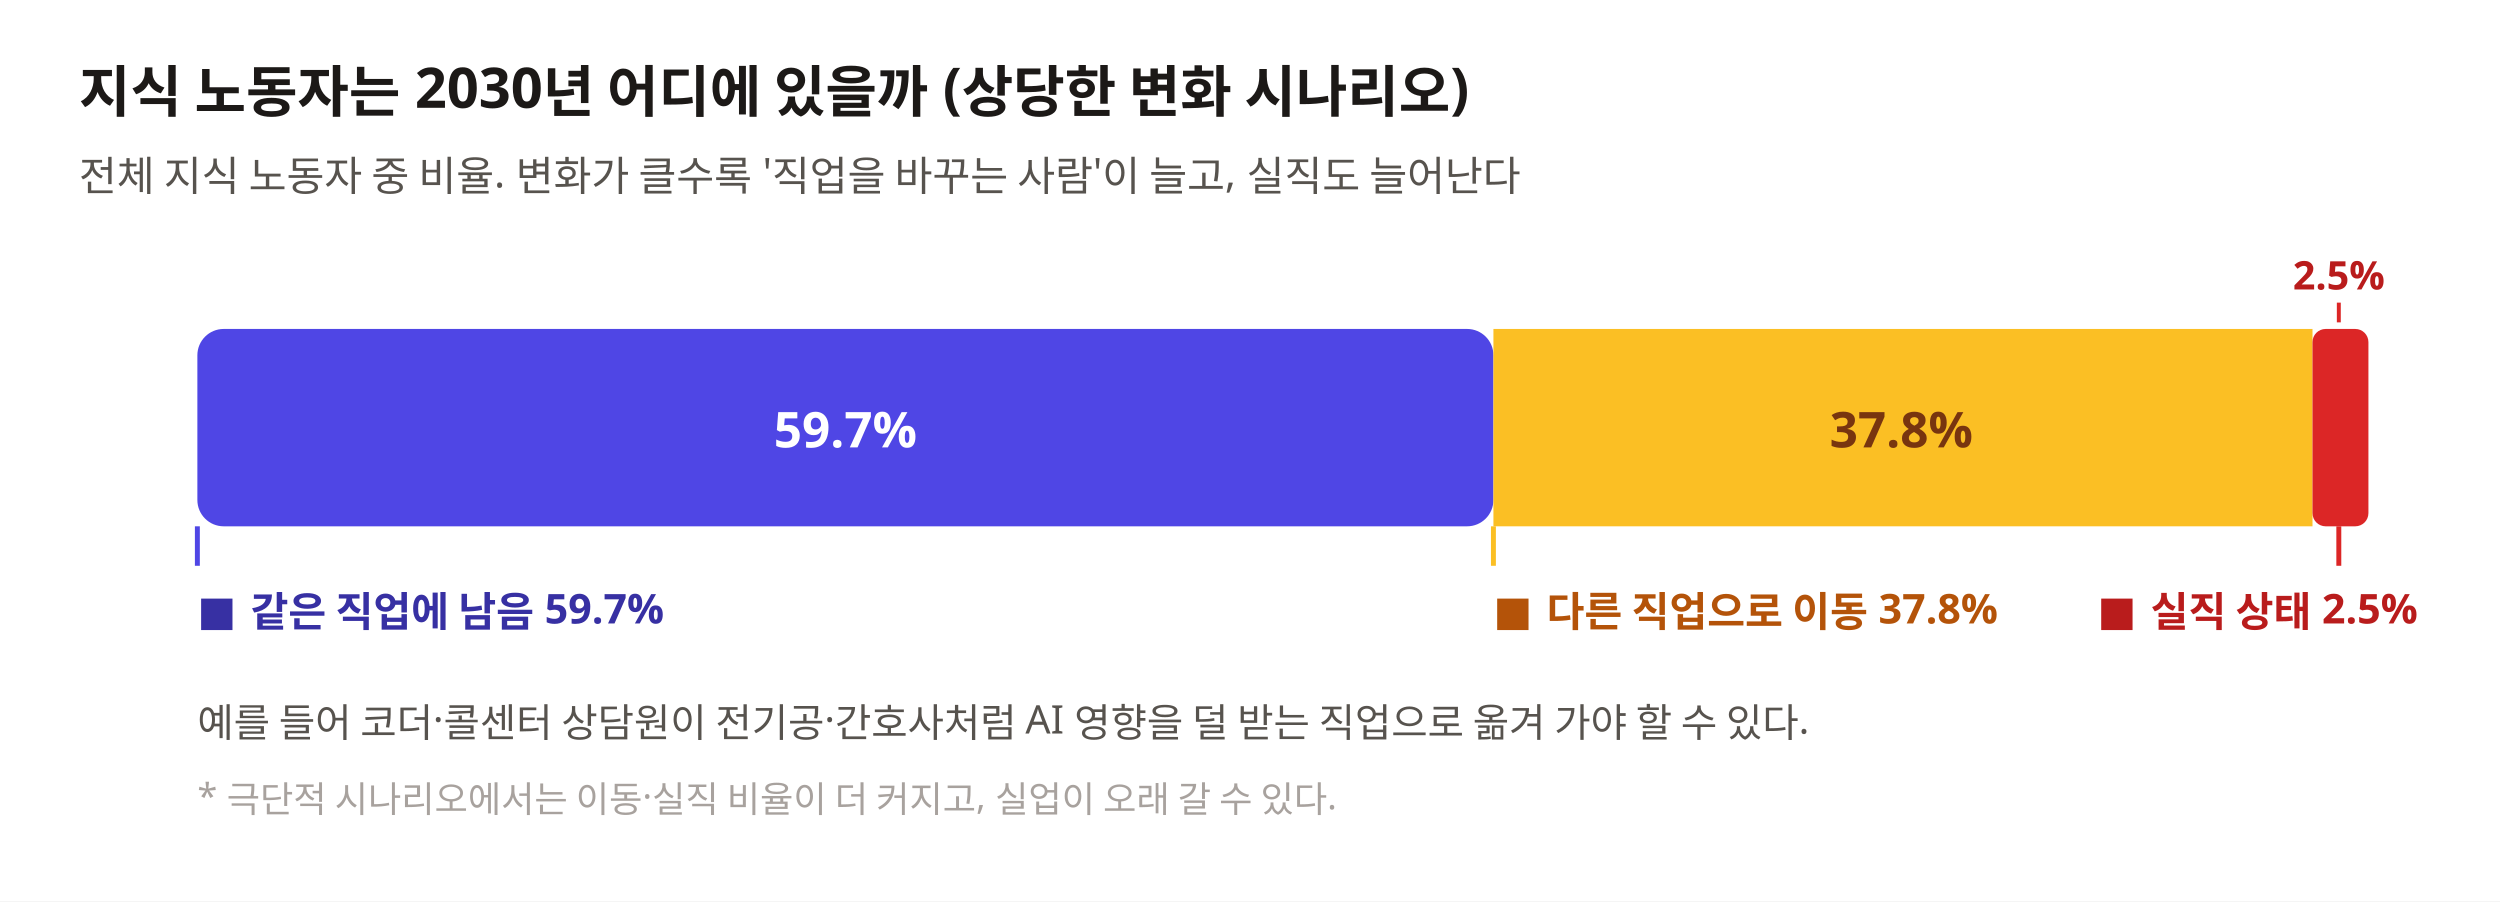
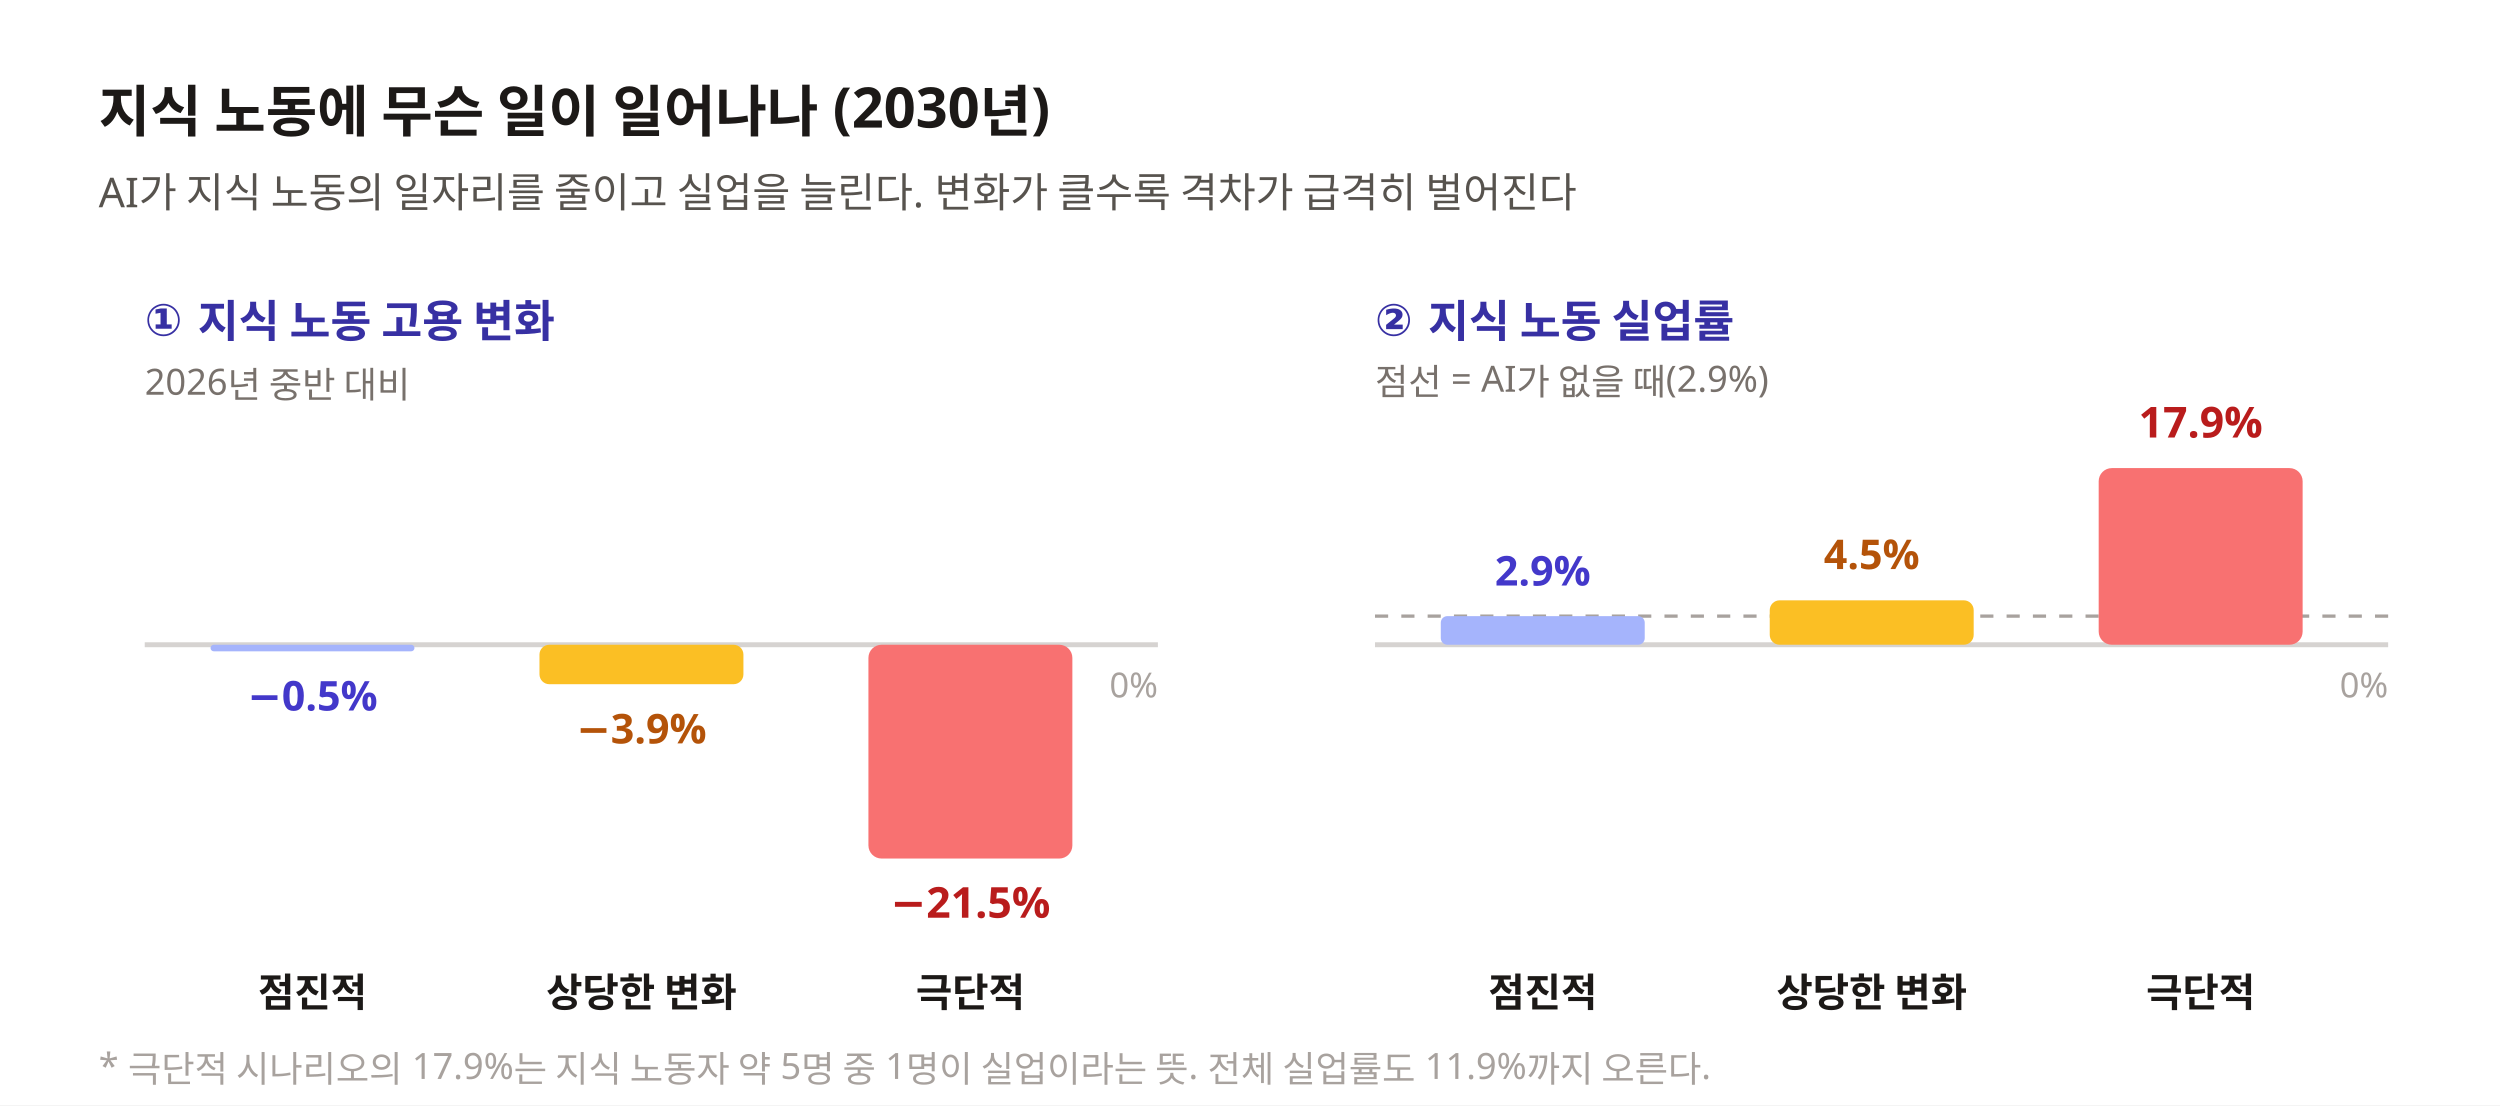
- <svg xmlns="http://www.w3.org/2000/svg" viewBox="0 0 760 274" width="100%" role="img" aria-label="2030년 지식 노동자의 이동 비율">
+ <svg xmlns="http://www.w3.org/2000/svg" viewBox="0 0 760 336" width="100%" role="img" aria-label="시나리오별 지식 노동 고용 변화와 실업률">
  <defs>
    <style>
      @font-face{font-family:"Wanted Sans";src:url("../fonts/WantedSansVariable.woff2") format("woff2-variations");font-weight:400 1000;font-display:swap}
      text{font-family:"Wanted Sans","Apple SD Gothic Neo","Malgun Gothic",sans-serif}
    </style>
  </defs>
-   <rect width="760" height="274" fill="#ffffff" />
-   <text x="24" y="34" font-size="17" font-weight="700" fill="#1c1917">지식 노동자는 2030년 어디에 있을까 (상당한 변화 시나리오)</text>
-   <text x="24" y="58" font-size="12.5" fill="#57534e">전체 지식 노동자 중 비율. 변화가 클수록 '직업을 바꾸는 사람'이 늘고, 실직도 늘어난다</text>
-   <g>
-     <rect x="60" y="100" width="394" height="60" rx="8" fill="#4f46e5" />
-     <rect x="454" y="100" width="249" height="60" fill="#fbbf24" />
-     <rect x="703" y="100" width="17" height="60" rx="4" fill="#dc2626" />
-     <text x="257" y="136" font-size="15" font-weight="700" fill="#ffffff" text-anchor="middle">59.7%</text>
-     <text x="578" y="136" font-size="15" font-weight="700" fill="#78350f" text-anchor="middle">37.8%</text>
-     <text x="711" y="88" font-size="12" font-weight="700" fill="#b91c1c" text-anchor="middle">2.5%</text>
-     <line x1="711" y1="92" x2="711" y2="98" stroke="#dc2626" stroke-width="1.2" />
-     <line x1="60" y1="160" x2="60" y2="172" stroke="#4f46e5" stroke-width="1.5" />
-     <line x1="454" y1="160" x2="454" y2="172" stroke="#fbbf24" stroke-width="1.5" />
-     <line x1="711" y1="160" x2="711" y2="172" stroke="#dc2626" stroke-width="1.5" />
-     <text x="60" y="190" font-size="12.5" fill="#3730a3" font-weight="700">■ 같은 직업에 남음 59.7%</text>
-     <text x="454" y="190" font-size="12.5" fill="#b45309" font-weight="700">■ 다른 직업으로 이동 37.8%</text>
-     <text x="735" y="190" font-size="12.5" fill="#b91c1c" font-weight="700" text-anchor="end">■ 실직 상태 2.5%</text>
-     <text x="60" y="224" font-size="12" fill="#57534e">예를 들어 코더·콜센터 상담원이 전기공·간호사처럼 AI 영향을 덜 받는 직업으로 옮겨 가야 할 수 있다.</text>
-     <text x="60" y="246" font-size="11" fill="#a8a29e">* 극단적 시나리오에서는 이동·실직 비율이 더 커지고, 실업이 오래 갈 수 있다.</text>
-   </g>
+   <rect width="760" height="336" fill="#ffffff" />
+   <text x="30" y="40" font-size="17" font-weight="700" fill="#1c1917">지식 노동에 무슨 일이 일어나나 (2030년)</text>
+   <text x="30" y="63" font-size="12.5" fill="#57534e">AI가 지식 노동의 일자리를 줄이고 실업을 늘린다. 변화가 클수록 격차가 급격히 벌어진다</text>
+   <text x="44" y="102" font-size="13.5" font-weight="700" fill="#3730a3">① 지식 노동 고용 변화</text>
+   <text x="44" y="120" font-size="11" fill="#78716c">2026년 중반 대비</text>
+   <line x1="44" y1="196" x2="352" y2="196" stroke="#d6d3d1" stroke-width="1.5" />
+   <text x="352" y="212" font-size="10.5" fill="#a8a29e" text-anchor="end">0%</text>
+   <rect x="64" y="196" width="62" height="2" rx="1" fill="#a5b4fc" />
+   <rect x="164" y="196" width="62" height="12" rx="3" fill="#fbbf24" />
+   <rect x="264" y="196" width="62" height="65" rx="4" fill="#f87171" />
+   <text x="95" y="216" font-size="12.5" font-weight="700" fill="#4338ca" text-anchor="middle">−0.5%</text>
+   <text x="195" y="226" font-size="12.5" font-weight="700" fill="#b45309" text-anchor="middle">−3.9%</text>
+   <text x="295" y="279" font-size="13" font-weight="700" fill="#b91c1c" text-anchor="middle">−21.5%</text>
+   <text x="418" y="102" font-size="13.5" font-weight="700" fill="#3730a3">② 지식 노동 실업률</text>
+   <text x="418" y="120" font-size="11" fill="#78716c">점선 = AI가 없을 때(2.9%)</text>
+   <line x1="418" y1="196" x2="726" y2="196" stroke="#d6d3d1" stroke-width="1.5" />
+   <text x="726" y="212" font-size="10.5" fill="#a8a29e" text-anchor="end">0%</text>
+   <line x1="418" y1="187.3" x2="726" y2="187.3" stroke="#a8a29e" stroke-width="1" stroke-dasharray="4 4" />
+   <rect x="438" y="187.3" width="62" height="8.7" rx="2" fill="#a5b4fc" />
+   <rect x="538" y="182.5" width="62" height="13.5" rx="3" fill="#fbbf24" />
+   <rect x="638" y="142.3" width="62" height="53.7" rx="4" fill="#f87171" />
+   <text x="469" y="178" font-size="12.5" font-weight="700" fill="#4338ca" text-anchor="middle">2.9%</text>
+   <text x="569" y="173" font-size="12.5" font-weight="700" fill="#b45309" text-anchor="middle">4.5%</text>
+   <text x="669" y="133" font-size="13" font-weight="700" fill="#b91c1c" text-anchor="middle">17.9%</text>
+   <text x="95" y="306" font-size="12" font-weight="700" fill="#1c1917" text-anchor="middle">점진적</text>
+   <text x="195" y="306" font-size="12" font-weight="700" fill="#1c1917" text-anchor="middle">상당한 변화</text>
+   <text x="295" y="306" font-size="12" font-weight="700" fill="#1c1917" text-anchor="middle">극단적</text>
+   <text x="469" y="306" font-size="12" font-weight="700" fill="#1c1917" text-anchor="middle">점진적</text>
+   <text x="569" y="306" font-size="12" font-weight="700" fill="#1c1917" text-anchor="middle">상당한 변화</text>
+   <text x="669" y="306" font-size="12" font-weight="700" fill="#1c1917" text-anchor="middle">극단적</text>
+   <text x="30" y="328" font-size="11" fill="#a8a29e">* 극단적 시나리오의 17.9%는 지식 노동자 약 5명 중 1명이 실업이라는 뜻. 전체 실업률도 11.9%까지 오른다.</text>
</svg>
